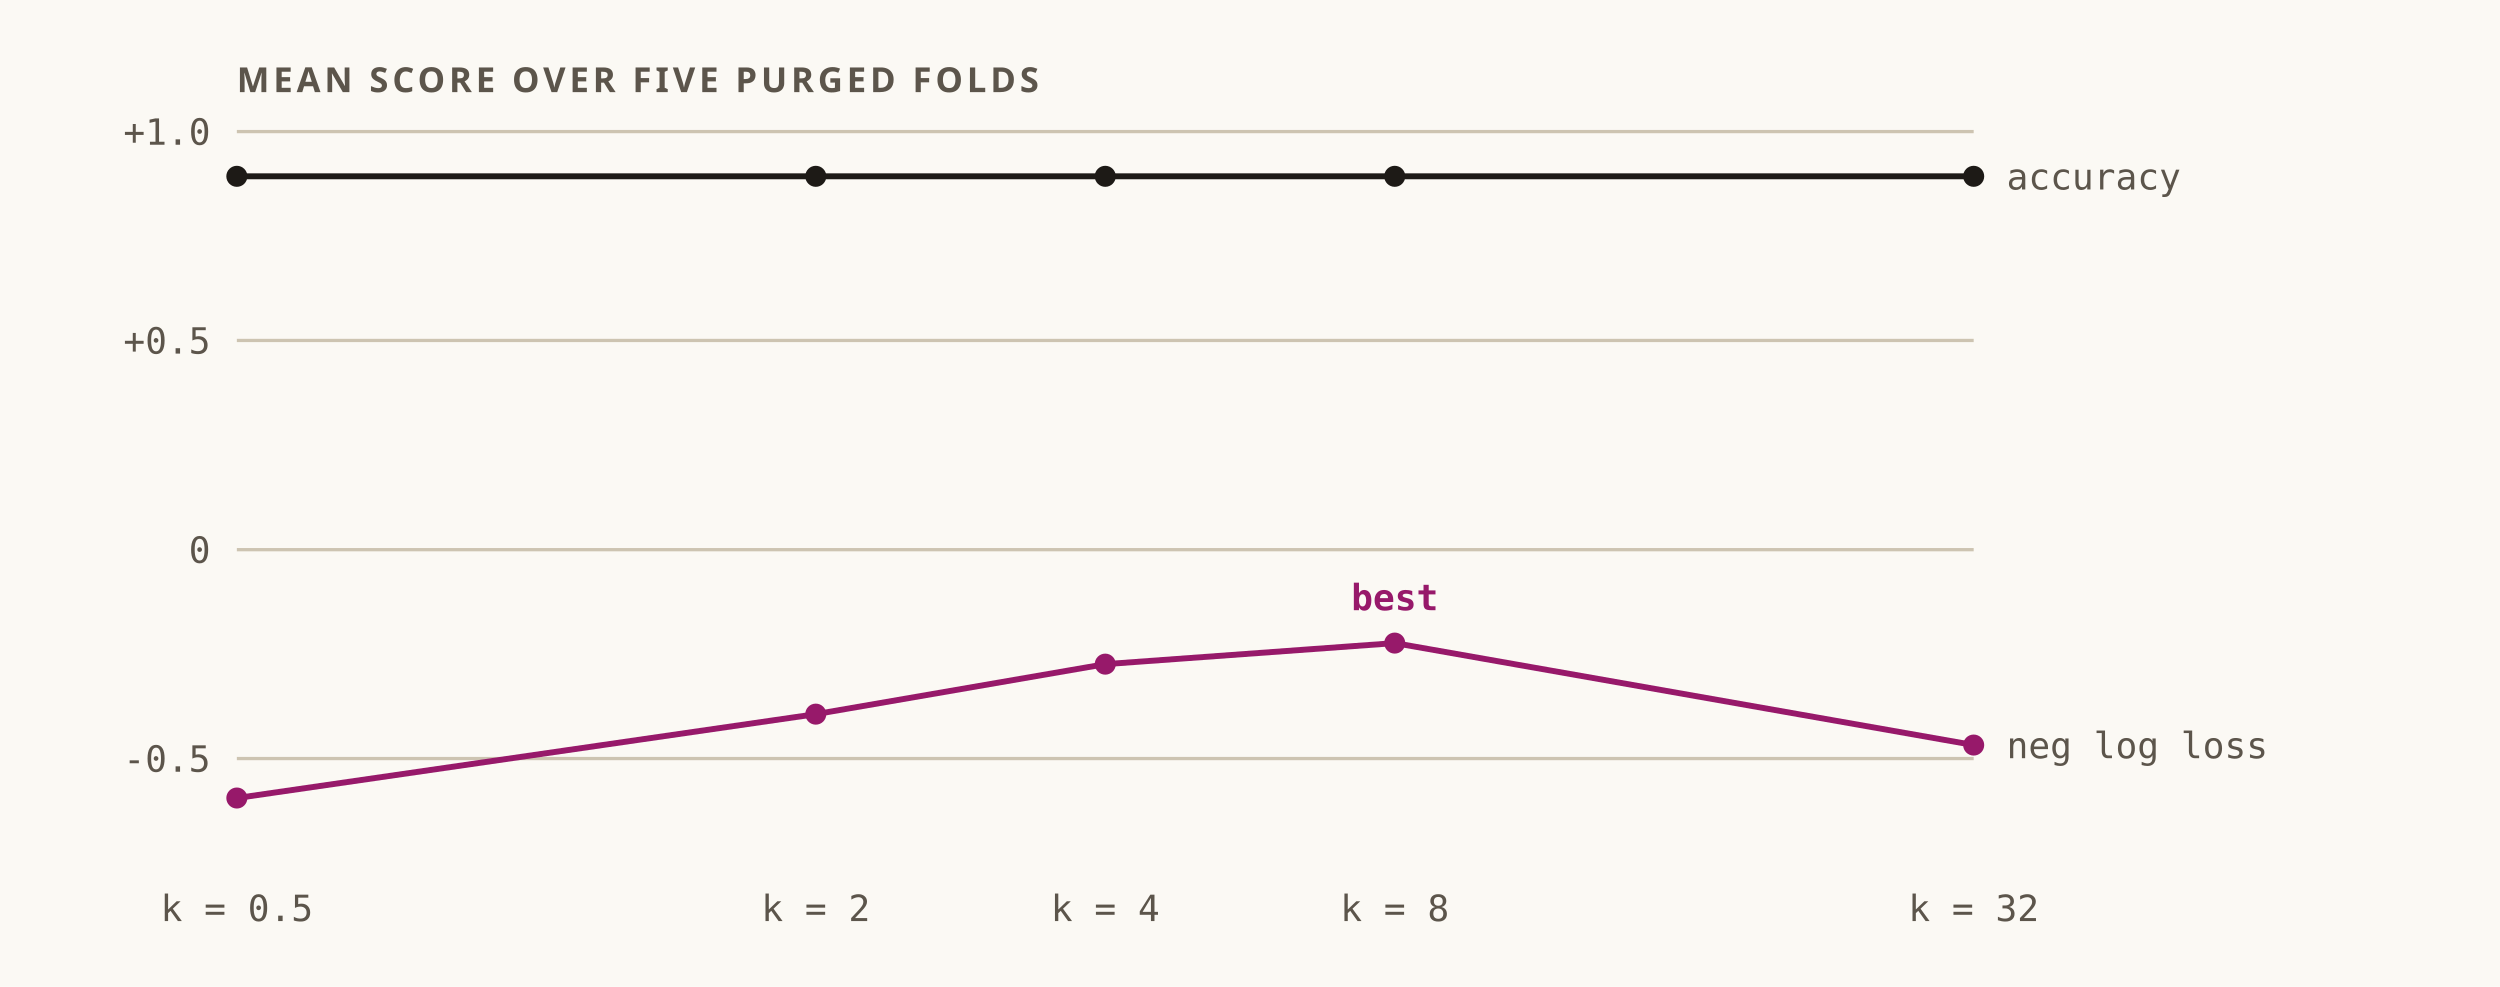
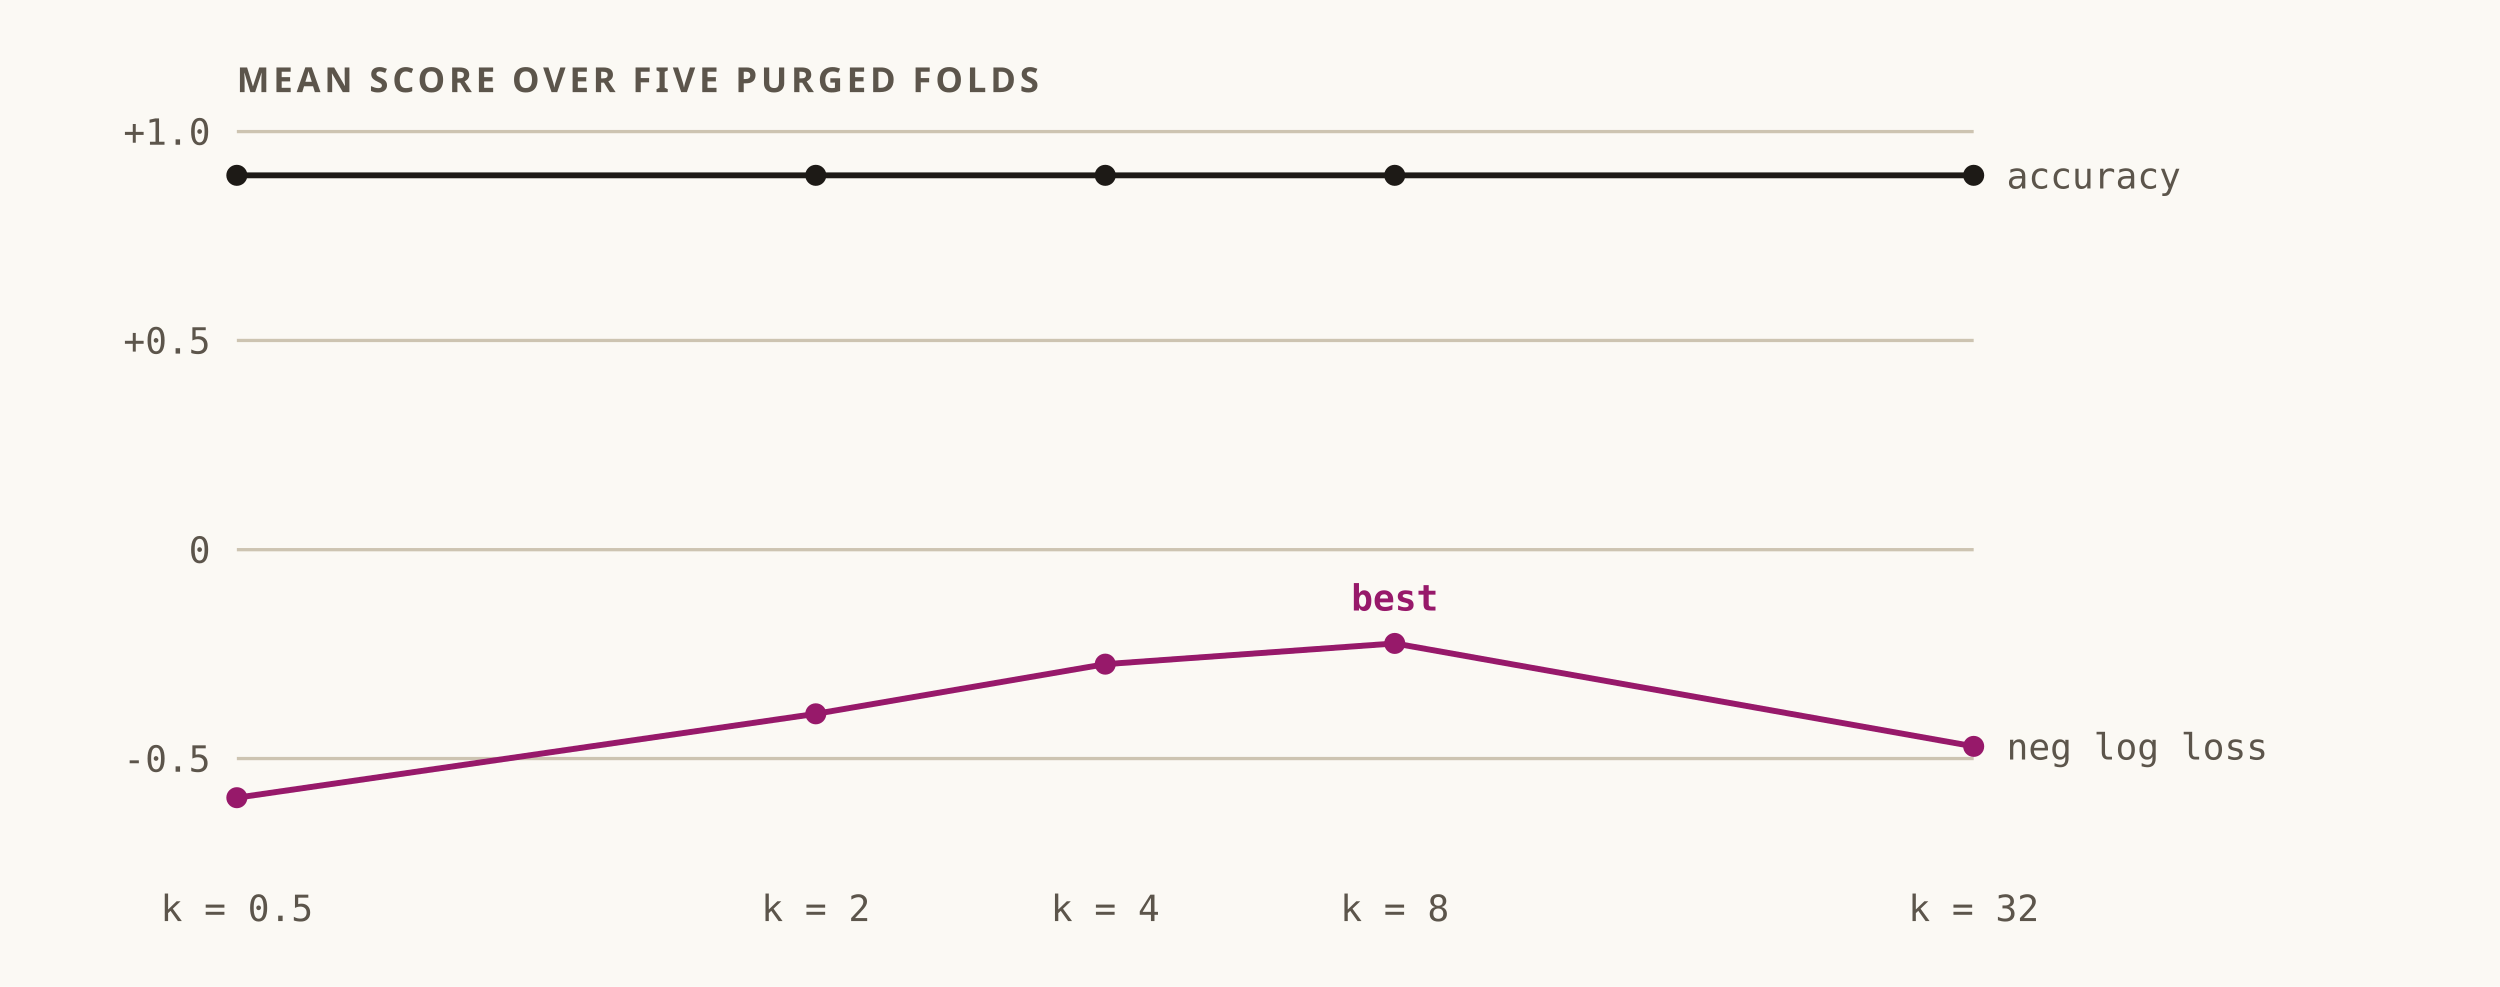
<svg xmlns="http://www.w3.org/2000/svg" viewBox="0 0 760 300" role="img" aria-label="Cross-validated score against sharpness k under accuracy and negative log loss">
  <rect width="760" height="300" fill="#fbf9f4" />
  <text x="72" y="28" fill="#5c554b" font-family="'IBM Plex Sans', system-ui, sans-serif" font-size="10.5" font-weight="600" letter-spacing="1.2">MEAN SCORE OVER FIVE PURGED FOLDS</text>
  <line x1="72" y1="230.6" x2="600" y2="230.6" stroke="#cdc4b1" stroke-width="1.0" />
  <text x="64" y="234.6" fill="#5c554b" font-family="'IBM Plex Mono', ui-monospace, monospace" font-size="11" font-weight="400" text-anchor="end">-0.5</text>
  <line x1="72" y1="167.1" x2="600" y2="167.1" stroke="#cdc4b1" stroke-width="1.0" />
  <text x="64" y="171.1" fill="#5c554b" font-family="'IBM Plex Mono', ui-monospace, monospace" font-size="11" font-weight="400" text-anchor="end">0</text>
  <line x1="72" y1="103.5" x2="600" y2="103.5" stroke="#cdc4b1" stroke-width="1.0" />
  <text x="64" y="107.5" fill="#5c554b" font-family="'IBM Plex Mono', ui-monospace, monospace" font-size="11" font-weight="400" text-anchor="end">+0.5</text>
  <line x1="72" y1="40.0" x2="600" y2="40.0" stroke="#cdc4b1" stroke-width="1.0" />
  <text x="64" y="44.0" fill="#5c554b" font-family="'IBM Plex Mono', ui-monospace, monospace" font-size="11" font-weight="400" text-anchor="end">+1.0</text>
-   <polyline points="72.0,53.6 248.0,53.6 336.0,53.6 424.0,53.6 600.0,53.6" fill="none" stroke="#1d1a16" stroke-width="1.8" stroke-linejoin="round" />
-   <circle cx="72.0" cy="53.6" r="3.2" fill="#1d1a16" />
-   <circle cx="248.0" cy="53.6" r="3.2" fill="#1d1a16" />
-   <circle cx="336.0" cy="53.6" r="3.2" fill="#1d1a16" />
-   <circle cx="424.0" cy="53.6" r="3.2" fill="#1d1a16" />
-   <circle cx="600.0" cy="53.6" r="3.2" fill="#1d1a16" />
-   <text x="610" y="57.6" fill="#5c554b" font-family="'IBM Plex Mono', ui-monospace, monospace" font-size="11" font-weight="400" text-anchor="start">accuracy</text>
-   <polyline points="72.0,242.6 248.0,217.1 336.0,201.9 424.0,195.5 600.0,226.5" fill="none" stroke="#97196a" stroke-width="1.8" stroke-linejoin="round" />
-   <circle cx="72.0" cy="242.6" r="3.2" fill="#97196a" />
-   <circle cx="248.0" cy="217.1" r="3.2" fill="#97196a" />
+   <polyline points="72.0,53.3 248.0,53.3 336.0,53.3 424.0,53.3 600.0,53.3" fill="none" stroke="#1d1a16" stroke-width="1.8" stroke-linejoin="round" />
+   <circle cx="72.0" cy="53.3" r="3.2" fill="#1d1a16" />
+   <circle cx="248.0" cy="53.3" r="3.2" fill="#1d1a16" />
+   <circle cx="336.0" cy="53.3" r="3.2" fill="#1d1a16" />
+   <circle cx="424.0" cy="53.3" r="3.2" fill="#1d1a16" />
+   <circle cx="600.0" cy="53.3" r="3.2" fill="#1d1a16" />
+   <text x="610" y="57.3" fill="#5c554b" font-family="'IBM Plex Mono', ui-monospace, monospace" font-size="11" font-weight="400" text-anchor="start">accuracy</text>
+   <polyline points="72.0,242.5 248.0,217.0 336.0,201.9 424.0,195.6 600.0,226.9" fill="none" stroke="#97196a" stroke-width="1.8" stroke-linejoin="round" />
+   <circle cx="72.0" cy="242.5" r="3.2" fill="#97196a" />
+   <circle cx="248.0" cy="217.0" r="3.2" fill="#97196a" />
  <circle cx="336.0" cy="201.9" r="3.2" fill="#97196a" />
-   <circle cx="424.0" cy="195.5" r="3.2" fill="#97196a" />
-   <circle cx="600.0" cy="226.5" r="3.2" fill="#97196a" />
-   <text x="610" y="230.5" fill="#5c554b" font-family="'IBM Plex Mono', ui-monospace, monospace" font-size="11" font-weight="400" text-anchor="start">neg log loss</text>
-   <text x="424.0" y="185.5" fill="#97196a" font-family="'IBM Plex Mono', ui-monospace, monospace" font-size="11" font-weight="600" text-anchor="middle">best</text>
+   <circle cx="424.0" cy="195.6" r="3.2" fill="#97196a" />
+   <circle cx="600.0" cy="226.9" r="3.2" fill="#97196a" />
+   <text x="610" y="230.9" fill="#5c554b" font-family="'IBM Plex Mono', ui-monospace, monospace" font-size="11" font-weight="400" text-anchor="start">neg log loss</text>
+   <text x="424.0" y="185.6" fill="#97196a" font-family="'IBM Plex Mono', ui-monospace, monospace" font-size="11" font-weight="600" text-anchor="middle">best</text>
  <text x="72.0" y="280" fill="#5c554b" font-family="'IBM Plex Mono', ui-monospace, monospace" font-size="11" font-weight="400" text-anchor="middle">k = 0.5</text>
  <text x="248.0" y="280" fill="#5c554b" font-family="'IBM Plex Mono', ui-monospace, monospace" font-size="11" font-weight="400" text-anchor="middle">k = 2</text>
  <text x="336.0" y="280" fill="#5c554b" font-family="'IBM Plex Mono', ui-monospace, monospace" font-size="11" font-weight="400" text-anchor="middle">k = 4</text>
  <text x="424.0" y="280" fill="#5c554b" font-family="'IBM Plex Mono', ui-monospace, monospace" font-size="11" font-weight="400" text-anchor="middle">k = 8</text>
  <text x="600.0" y="280" fill="#5c554b" font-family="'IBM Plex Mono', ui-monospace, monospace" font-size="11" font-weight="400" text-anchor="middle">k = 32</text>
</svg>
